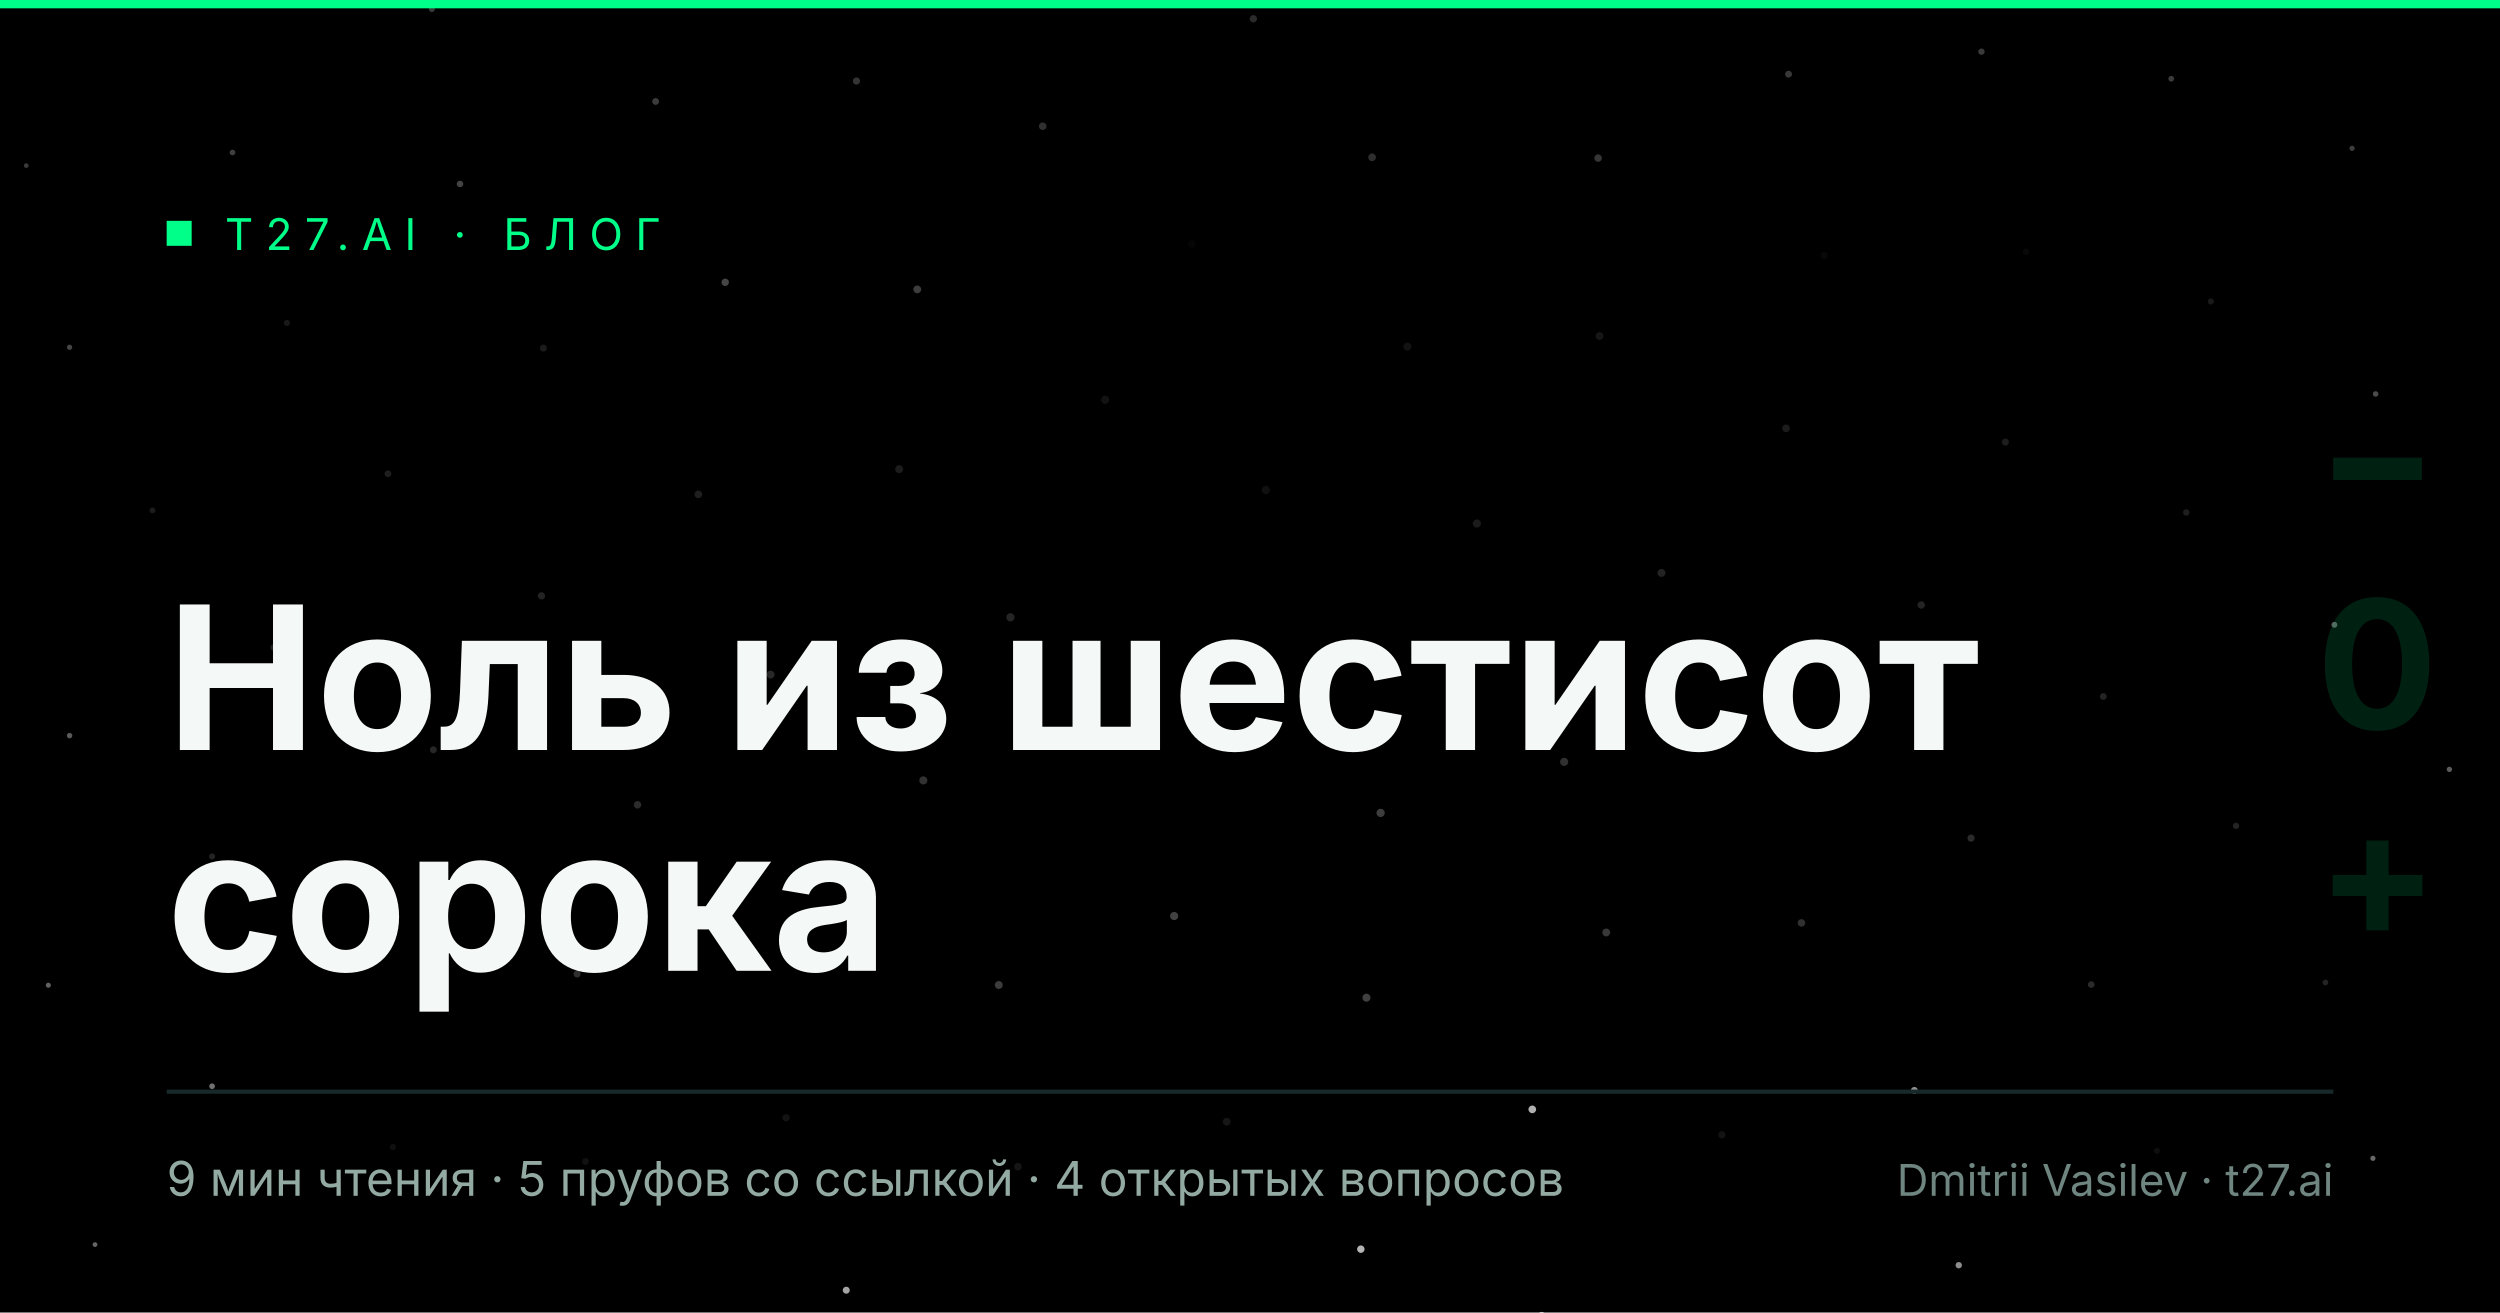
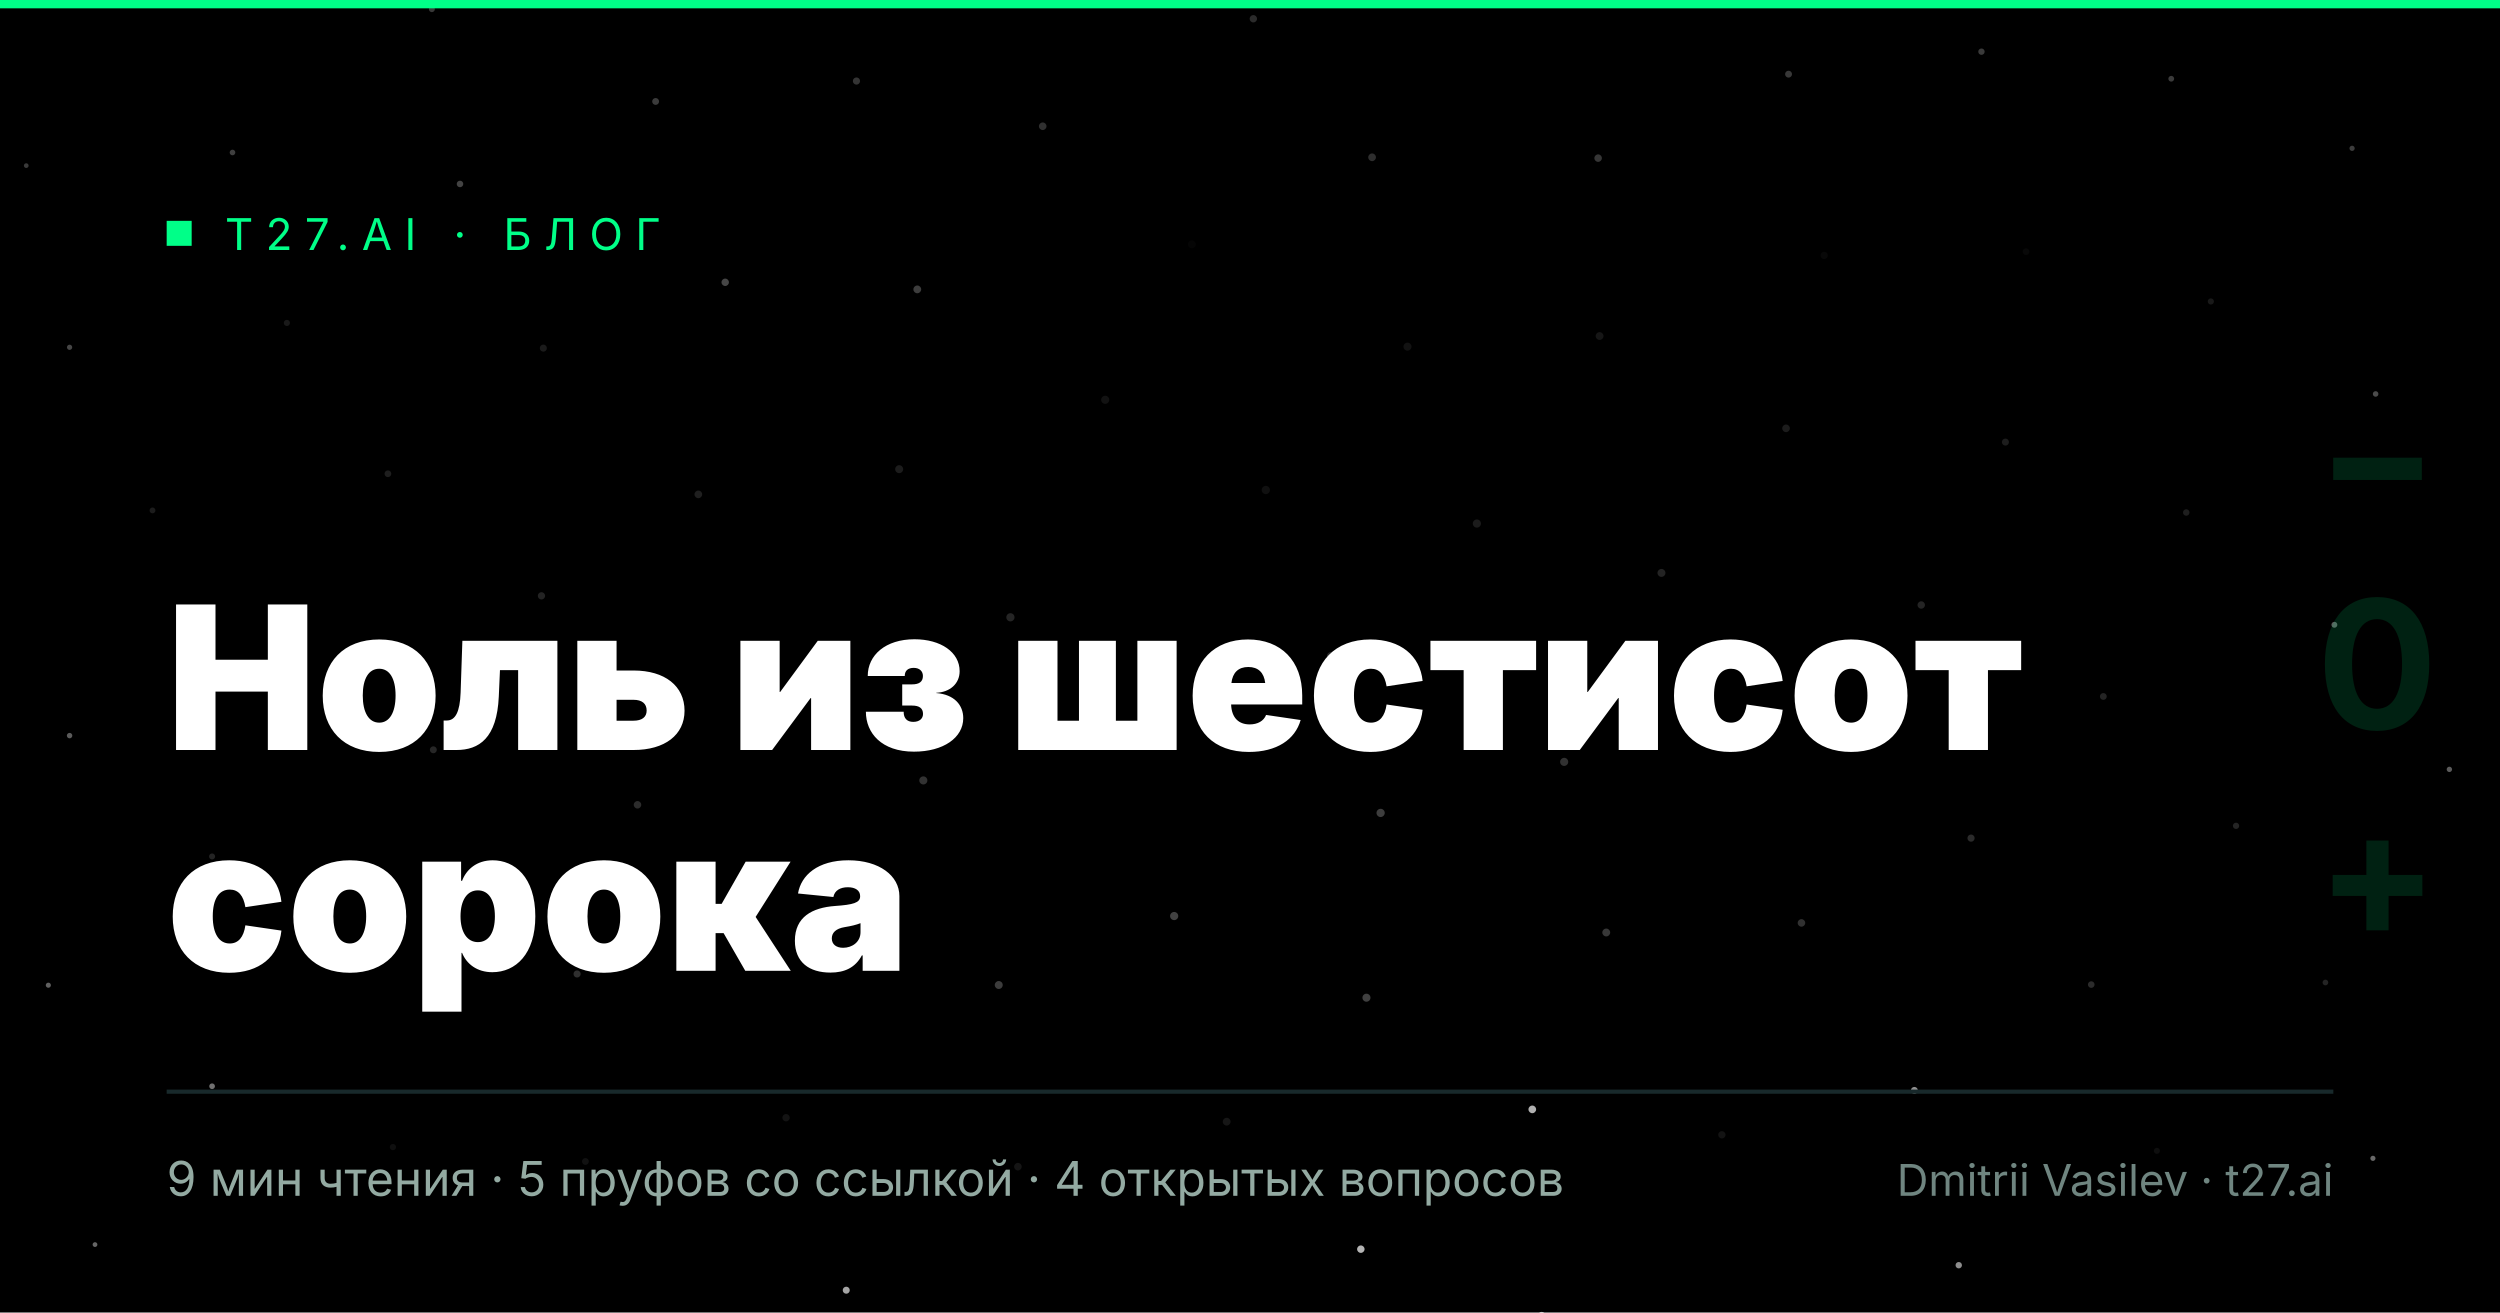
<svg xmlns="http://www.w3.org/2000/svg" width="1200" height="630" viewBox="0 0 1200 630" role="img" aria-label="Ноль из шестисот сорока">
  <rect width="1200" height="630" fill="#000000" />
  <circle cx="638.9" cy="315.0" r="2.00" fill="#ffffff" opacity="0.164" />
  <circle cx="550.3" cy="356.9" r="1.99" fill="#ffffff" opacity="0.232" />
  <circle cx="607.6" cy="235.2" r="1.98" fill="#ffffff" opacity="0.064" />
  <circle cx="662.7" cy="390.2" r="1.98" fill="#ffffff" opacity="0.242" />
  <circle cx="485.0" cy="296.3" r="1.97" fill="#ffffff" opacity="0.145" />
  <circle cx="708.9" cy="251.3" r="1.96" fill="#ffffff" opacity="0.109" />
  <circle cx="563.6" cy="439.7" r="1.96" fill="#ffffff" opacity="0.257" />
  <circle cx="530.5" cy="191.9" r="1.95" fill="#ffffff" opacity="0.073" />
  <circle cx="750.8" cy="365.7" r="1.95" fill="#ffffff" opacity="0.194" />
  <circle cx="443.2" cy="374.6" r="1.94" fill="#ffffff" opacity="0.198" />
  <circle cx="675.6" cy="166.4" r="1.93" fill="#ffffff" opacity="0.071" />
  <circle cx="655.9" cy="478.9" r="1.93" fill="#ffffff" opacity="0.252" />
  <circle cx="431.6" cy="225.2" r="1.92" fill="#ffffff" opacity="0.110" />
  <circle cx="797.5" cy="275.0" r="1.91" fill="#ffffff" opacity="0.137" />
  <circle cx="479.4" cy="472.8" r="1.91" fill="#ffffff" opacity="0.237" />
  <circle cx="572.1" cy="117.3" r="1.90" fill="#ffffff" opacity="0.022" />
  <circle cx="771.0" cy="447.6" r="1.89" fill="#ffffff" opacity="0.219" />
  <circle cx="369.9" cy="323.8" r="1.89" fill="#ffffff" opacity="0.160" />
  <circle cx="767.8" cy="161.3" r="1.88" fill="#ffffff" opacity="0.089" />
  <circle cx="588.8" cy="538.4" r="1.87" fill="#ffffff" opacity="0.089" />
  <circle cx="440.3" cy="138.9" r="1.87" fill="#ffffff" opacity="0.242" />
  <circle cx="853.0" cy="346.3" r="1.86" fill="#ffffff" opacity="0.167" />
  <circle cx="385.7" cy="452.2" r="1.86" fill="#ffffff" opacity="0.208" />
  <circle cx="658.6" cy="75.5" r="1.85" fill="#ffffff" opacity="0.182" />
  <circle cx="735.5" cy="532.5" r="1.84" fill="#ffffff" opacity="0.691" />
  <circle cx="335.2" cy="237.3" r="1.84" fill="#ffffff" opacity="0.124" />
  <circle cx="857.3" cy="205.6" r="1.83" fill="#ffffff" opacity="0.113" />
  <circle cx="488.6" cy="560.0" r="1.82" fill="#ffffff" opacity="0.084" />
  <circle cx="500.5" cy="60.6" r="1.82" fill="#ffffff" opacity="0.189" />
  <circle cx="864.7" cy="443.0" r="1.81" fill="#ffffff" opacity="0.194" />
  <circle cx="306.0" cy="386.3" r="1.80" fill="#ffffff" opacity="0.174" />
  <circle cx="767.1" cy="75.9" r="1.80" fill="#ffffff" opacity="0.214" />
  <circle cx="653.2" cy="599.6" r="1.79" fill="#ffffff" opacity="0.706" />
  <circle cx="348.1" cy="135.5" r="1.78" fill="#ffffff" opacity="0.274" />
  <circle cx="922.2" cy="290.4" r="1.78" fill="#ffffff" opacity="0.141" />
  <circle cx="377.3" cy="536.5" r="1.77" fill="#ffffff" opacity="0.076" />
  <circle cx="601.6" cy="9.0" r="1.77" fill="#ffffff" opacity="0.168" />
  <circle cx="826.5" cy="544.7" r="1.76" fill="#ffffff" opacity="0.076" />
  <circle cx="259.9" cy="286.0" r="1.75" fill="#ffffff" opacity="0.139" />
  <circle cx="875.6" cy="122.6" r="1.75" fill="#ffffff" opacity="0.033" />
  <circle cx="537.3" cy="632.1" r="1.74" fill="#ffffff" opacity="0.689" />
  <circle cx="411.1" cy="38.9" r="1.73" fill="#ffffff" opacity="0.206" />
  <circle cx="946.1" cy="402.3" r="1.73" fill="#ffffff" opacity="0.169" />
  <circle cx="277.0" cy="467.5" r="1.72" fill="#ffffff" opacity="0.185" />
  <circle cx="727.7" cy="-1.8" r="1.71" fill="#ffffff" opacity="0.181" />
  <circle cx="740.0" cy="631.4" r="1.71" fill="#ffffff" opacity="0.663" />
  <circle cx="260.8" cy="167.1" r="1.70" fill="#ffffff" opacity="0.106" />
  <circle cx="962.6" cy="212.2" r="1.69" fill="#ffffff" opacity="0.117" />
  <circle cx="406.2" cy="619.3" r="1.69" fill="#ffffff" opacity="0.641" />
  <circle cx="918.9" cy="523.4" r="1.67" fill="#ffffff" opacity="0.564" />
  <circle cx="208.0" cy="359.9" r="1.67" fill="#ffffff" opacity="0.152" />
  <circle cx="858.5" cy="35.6" r="1.66" fill="#ffffff" opacity="0.221" />
  <circle cx="314.7" cy="48.7" r="1.65" fill="#ffffff" opacity="0.232" />
  <circle cx="1009.6" cy="334.3" r="1.64" fill="#ffffff" opacity="0.144" />
  <circle cx="281.0" cy="557.5" r="1.64" fill="#ffffff" opacity="0.068" />
  <circle cx="838.8" cy="634.0" r="1.62" fill="#ffffff" opacity="0.611" />
  <circle cx="186.2" cy="227.4" r="1.62" fill="#ffffff" opacity="0.119" />
  <circle cx="972.5" cy="120.8" r="1.61" fill="#ffffff" opacity="0.034" />
  <circle cx="1003.8" cy="472.6" r="1.59" fill="#ffffff" opacity="0.168" />
  <circle cx="183.3" cy="450.8" r="1.58" fill="#ffffff" opacity="0.163" />
  <circle cx="220.8" cy="88.3" r="1.57" fill="#ffffff" opacity="0.262" />
  <circle cx="1049.4" cy="246.0" r="1.56" fill="#ffffff" opacity="0.120" />
  <circle cx="940.2" cy="607.3" r="1.54" fill="#ffffff" opacity="0.551" />
  <circle cx="131.3" cy="310.8" r="1.53" fill="#ffffff" opacity="0.131" />
  <circle cx="951.1" cy="24.8" r="1.53" fill="#ffffff" opacity="0.228" />
  <circle cx="1073.3" cy="396.4" r="1.51" fill="#ffffff" opacity="0.144" />
  <circle cx="188.6" cy="550.6" r="1.50" fill="#ffffff" opacity="0.060" />
  <circle cx="137.7" cy="155.0" r="1.48" fill="#ffffff" opacity="0.100" />
  <circle cx="1061.2" cy="144.7" r="1.48" fill="#ffffff" opacity="0.098" />
  <circle cx="1035.3" cy="552.4" r="1.46" fill="#ffffff" opacity="0.058" />
  <circle cx="101.8" cy="411.1" r="1.45" fill="#ffffff" opacity="0.142" />
  <circle cx="207.3" cy="4.4" r="1.43" fill="#ffffff" opacity="0.220" />
  <circle cx="1120.5" cy="299.9" r="1.42" fill="#ffffff" opacity="0.357" />
  <circle cx="73.2" cy="245.0" r="1.40" fill="#ffffff" opacity="0.111" />
  <circle cx="1042.2" cy="37.8" r="1.39" fill="#ffffff" opacity="0.234" />
  <circle cx="1116.2" cy="471.6" r="1.37" fill="#ffffff" opacity="0.143" />
  <circle cx="101.8" cy="521.4" r="1.37" fill="#ffffff" opacity="0.441" />
  <circle cx="111.6" cy="73.2" r="1.35" fill="#ffffff" opacity="0.247" />
  <circle cx="1140.3" cy="189.1" r="1.34" fill="#ffffff" opacity="0.295" />
  <circle cx="33.4" cy="353.1" r="1.31" fill="#ffffff" opacity="0.357" />
  <circle cx="1175.7" cy="369.3" r="1.29" fill="#ffffff" opacity="0.358" />
  <circle cx="133.6" cy="634.1" r="1.28" fill="#ffffff" opacity="0.458" />
  <circle cx="33.4" cy="166.7" r="1.26" fill="#ffffff" opacity="0.276" />
  <circle cx="1129.0" cy="71.2" r="1.26" fill="#ffffff" opacity="0.239" />
  <circle cx="1139.0" cy="556.0" r="1.24" fill="#ffffff" opacity="0.413" />
  <circle cx="23.2" cy="472.9" r="1.23" fill="#ffffff" opacity="0.381" />
  <circle cx="45.6" cy="597.4" r="1.15" fill="#ffffff" opacity="0.399" />
  <circle cx="12.6" cy="79.5" r="1.13" fill="#ffffff" opacity="0.229" />
-   <text x="1112" y="250" font-family="Inter,Helvetica,Arial,sans-serif" font-size="86" font-weight="700" fill="#00ff88" opacity="0.13">−</text>
-   <text x="1112" y="350" font-family="Inter,Helvetica,Arial,sans-serif" font-size="86" font-weight="700" fill="#00ff88" opacity="0.13">0</text>
-   <text x="1112" y="450" font-family="Inter,Helvetica,Arial,sans-serif" font-size="86" font-weight="700" fill="#00ff88" opacity="0.13">+</text>
+   <text x="1112" y="250" font-family="Inter,DejaVu Sans,Helvetica,Arial,sans-serif" font-size="86" font-weight="700" fill="#00ff88" opacity="0.13">−</text>
+   <text x="1112" y="350" font-family="Inter,DejaVu Sans,Helvetica,Arial,sans-serif" font-size="86" font-weight="700" fill="#00ff88" opacity="0.13">0</text>
+   <text x="1112" y="450" font-family="Inter,DejaVu Sans,Helvetica,Arial,sans-serif" font-size="86" font-weight="700" fill="#00ff88" opacity="0.13">+</text>
  <rect x="0" y="0" width="1200" height="4" fill="#00ff88" />
  <rect x="80" y="106" width="12" height="12" fill="#00ff88" />
-   <text x="108" y="120" font-family="Inter,Helvetica,Arial,sans-serif" font-size="21" letter-spacing="6" fill="#00ff88">T27.AI · БЛОГ</text>
-   <text x="80" y="360" font-family="Inter,Helvetica,Arial,sans-serif" font-size="96" font-weight="700" fill="#f4f8f6">Ноль из шестисот</text>
-   <text x="80" y="466" font-family="Inter,Helvetica,Arial,sans-serif" font-size="96" font-weight="700" fill="#f4f8f6">сорока</text>
+   <text x="108" y="120" font-family="Inter,DejaVu Sans,Helvetica,Arial,sans-serif" font-size="21" letter-spacing="6" fill="#00ff88">T27.AI · БЛОГ</text>
+   <text x="80" y="360" font-family="Inter,DejaVu Sans,Helvetica,Arial,sans-serif" font-size="96" font-weight="900" fill="#ffffff">Ноль из шестисот</text>
+   <text x="80" y="466" font-family="Inter,DejaVu Sans,Helvetica,Arial,sans-serif" font-size="96" font-weight="900" fill="#ffffff">сорока</text>
  <line x1="80" y1="524" x2="1120" y2="524" stroke="#18292b" stroke-width="2" />
-   <text x="80" y="574" font-family="Inter,Helvetica,Arial,sans-serif" font-size="23" fill="#93aaa2">9 мин чтения  ·  5 пруфов со ссылкой  ·  4 открытых вопросов</text>
-   <text x="1120" y="574" text-anchor="end" font-family="Inter,Helvetica,Arial,sans-serif" font-size="21" fill="#6f8580">Dmitrii Vasilev · t27.ai</text>
+   <text x="80" y="574" font-family="Inter,DejaVu Sans,Helvetica,Arial,sans-serif" font-size="23" fill="#93aaa2">9 мин чтения  ·  5 пруфов со ссылкой  ·  4 открытых вопросов</text>
+   <text x="1120" y="574" text-anchor="end" font-family="Inter,DejaVu Sans,Helvetica,Arial,sans-serif" font-size="21" fill="#6f8580">Dmitrii Vasilev · t27.ai</text>
</svg>
